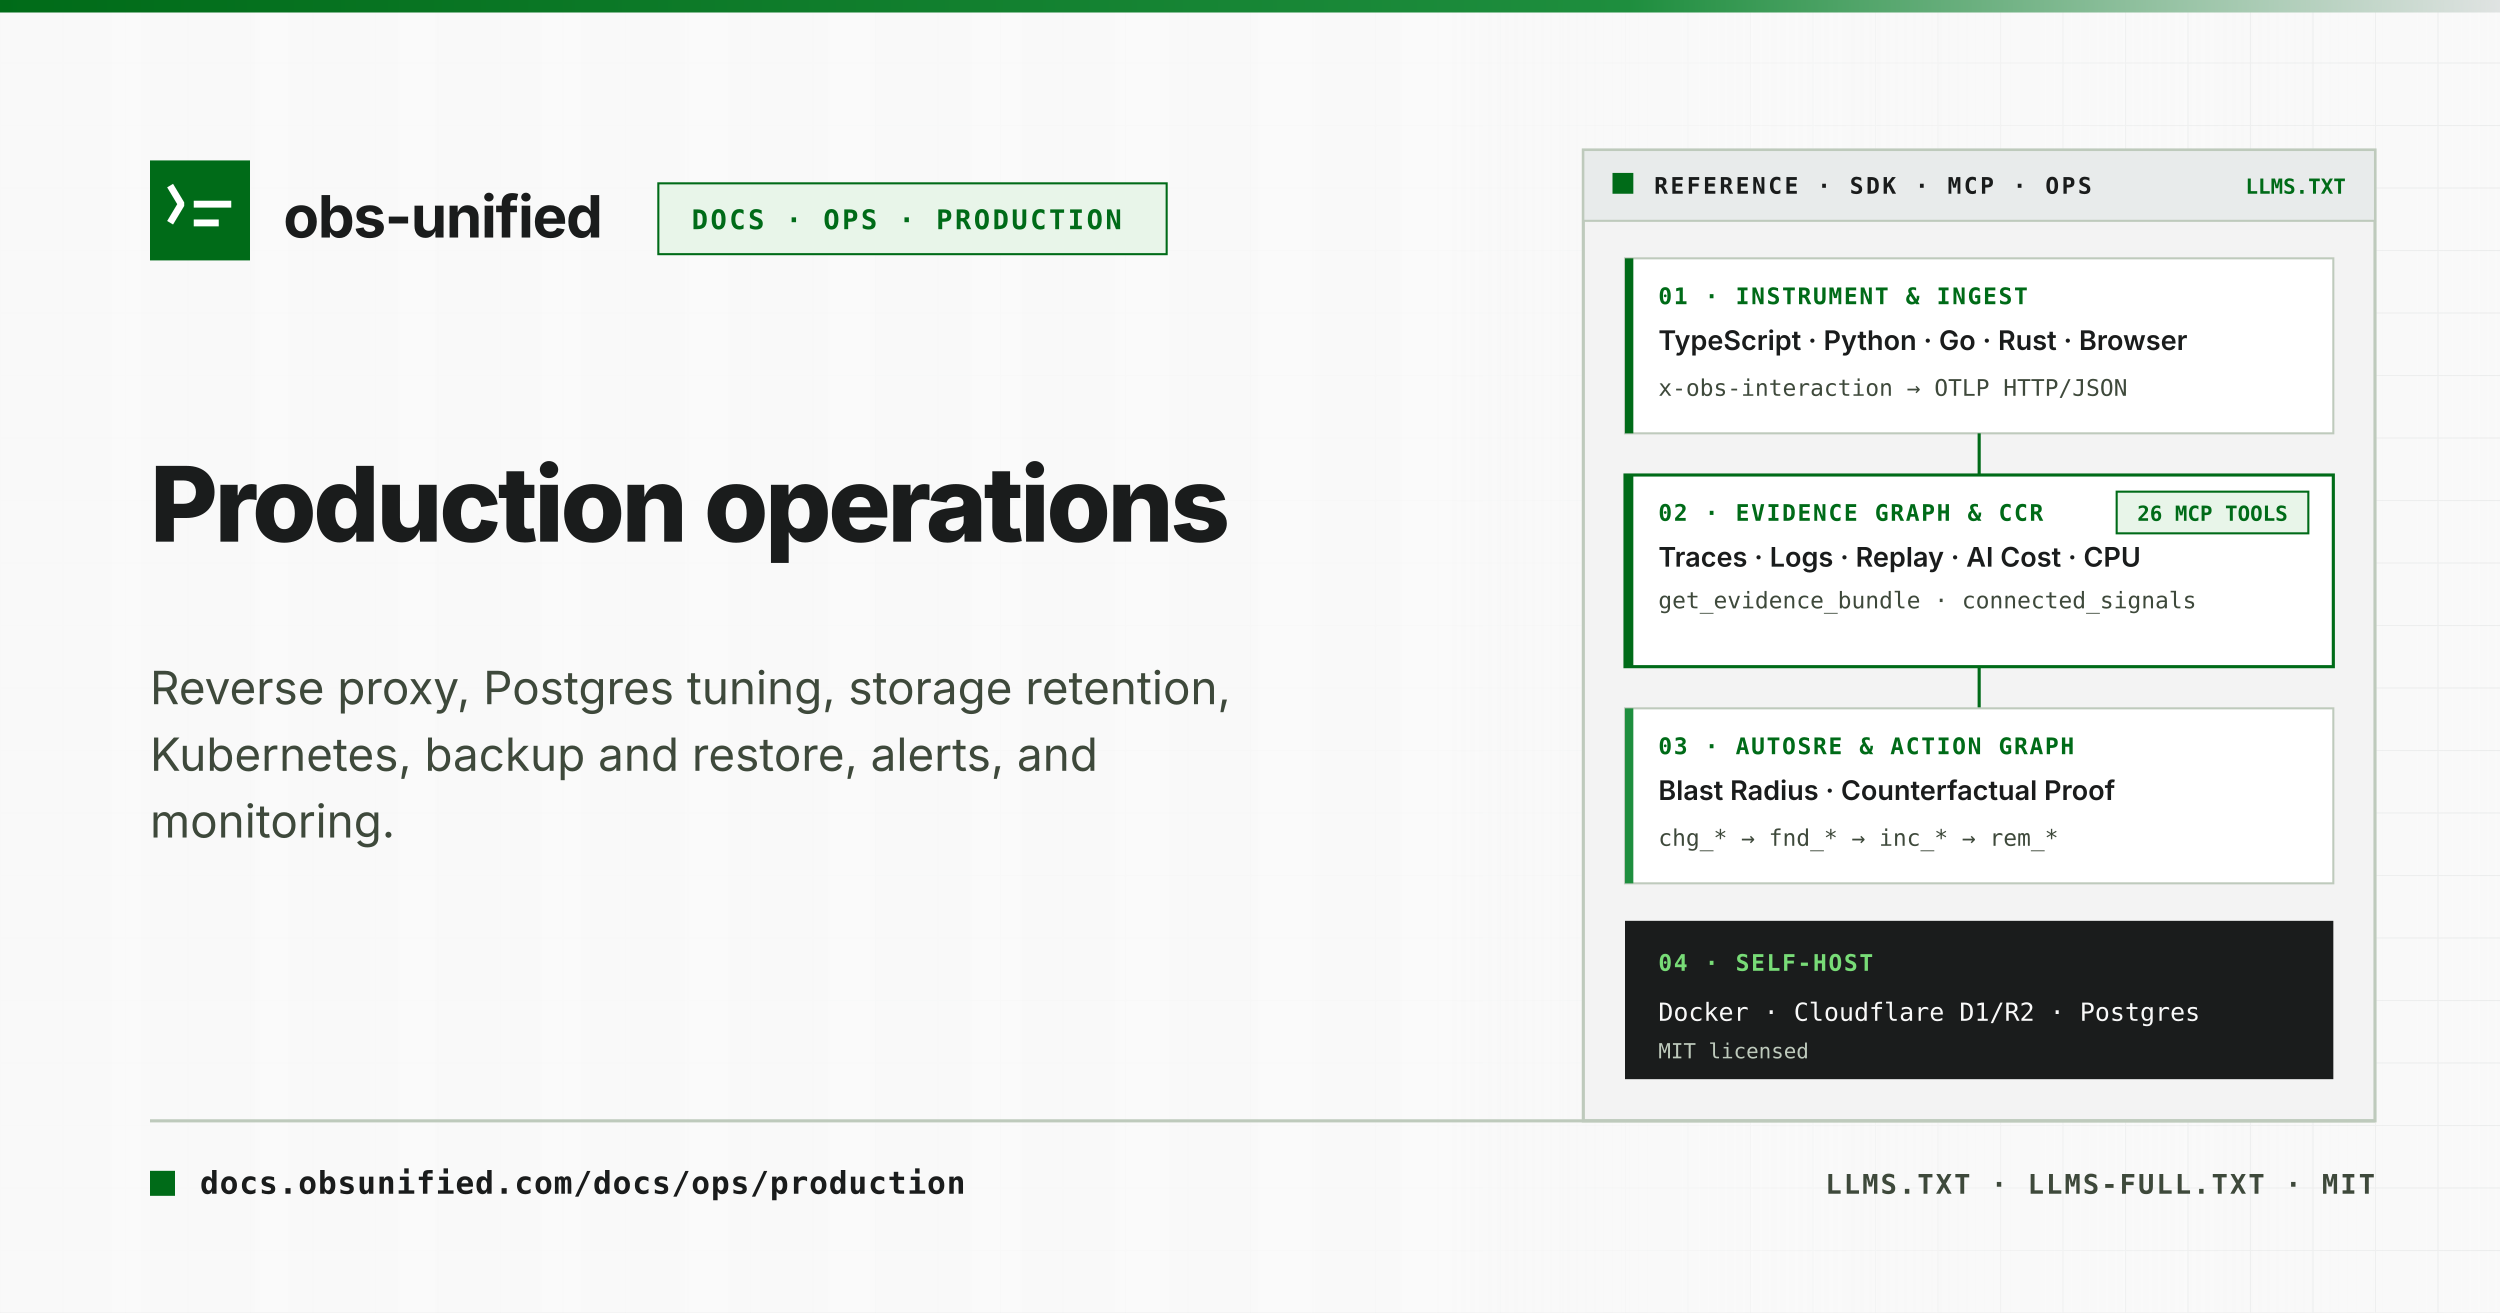
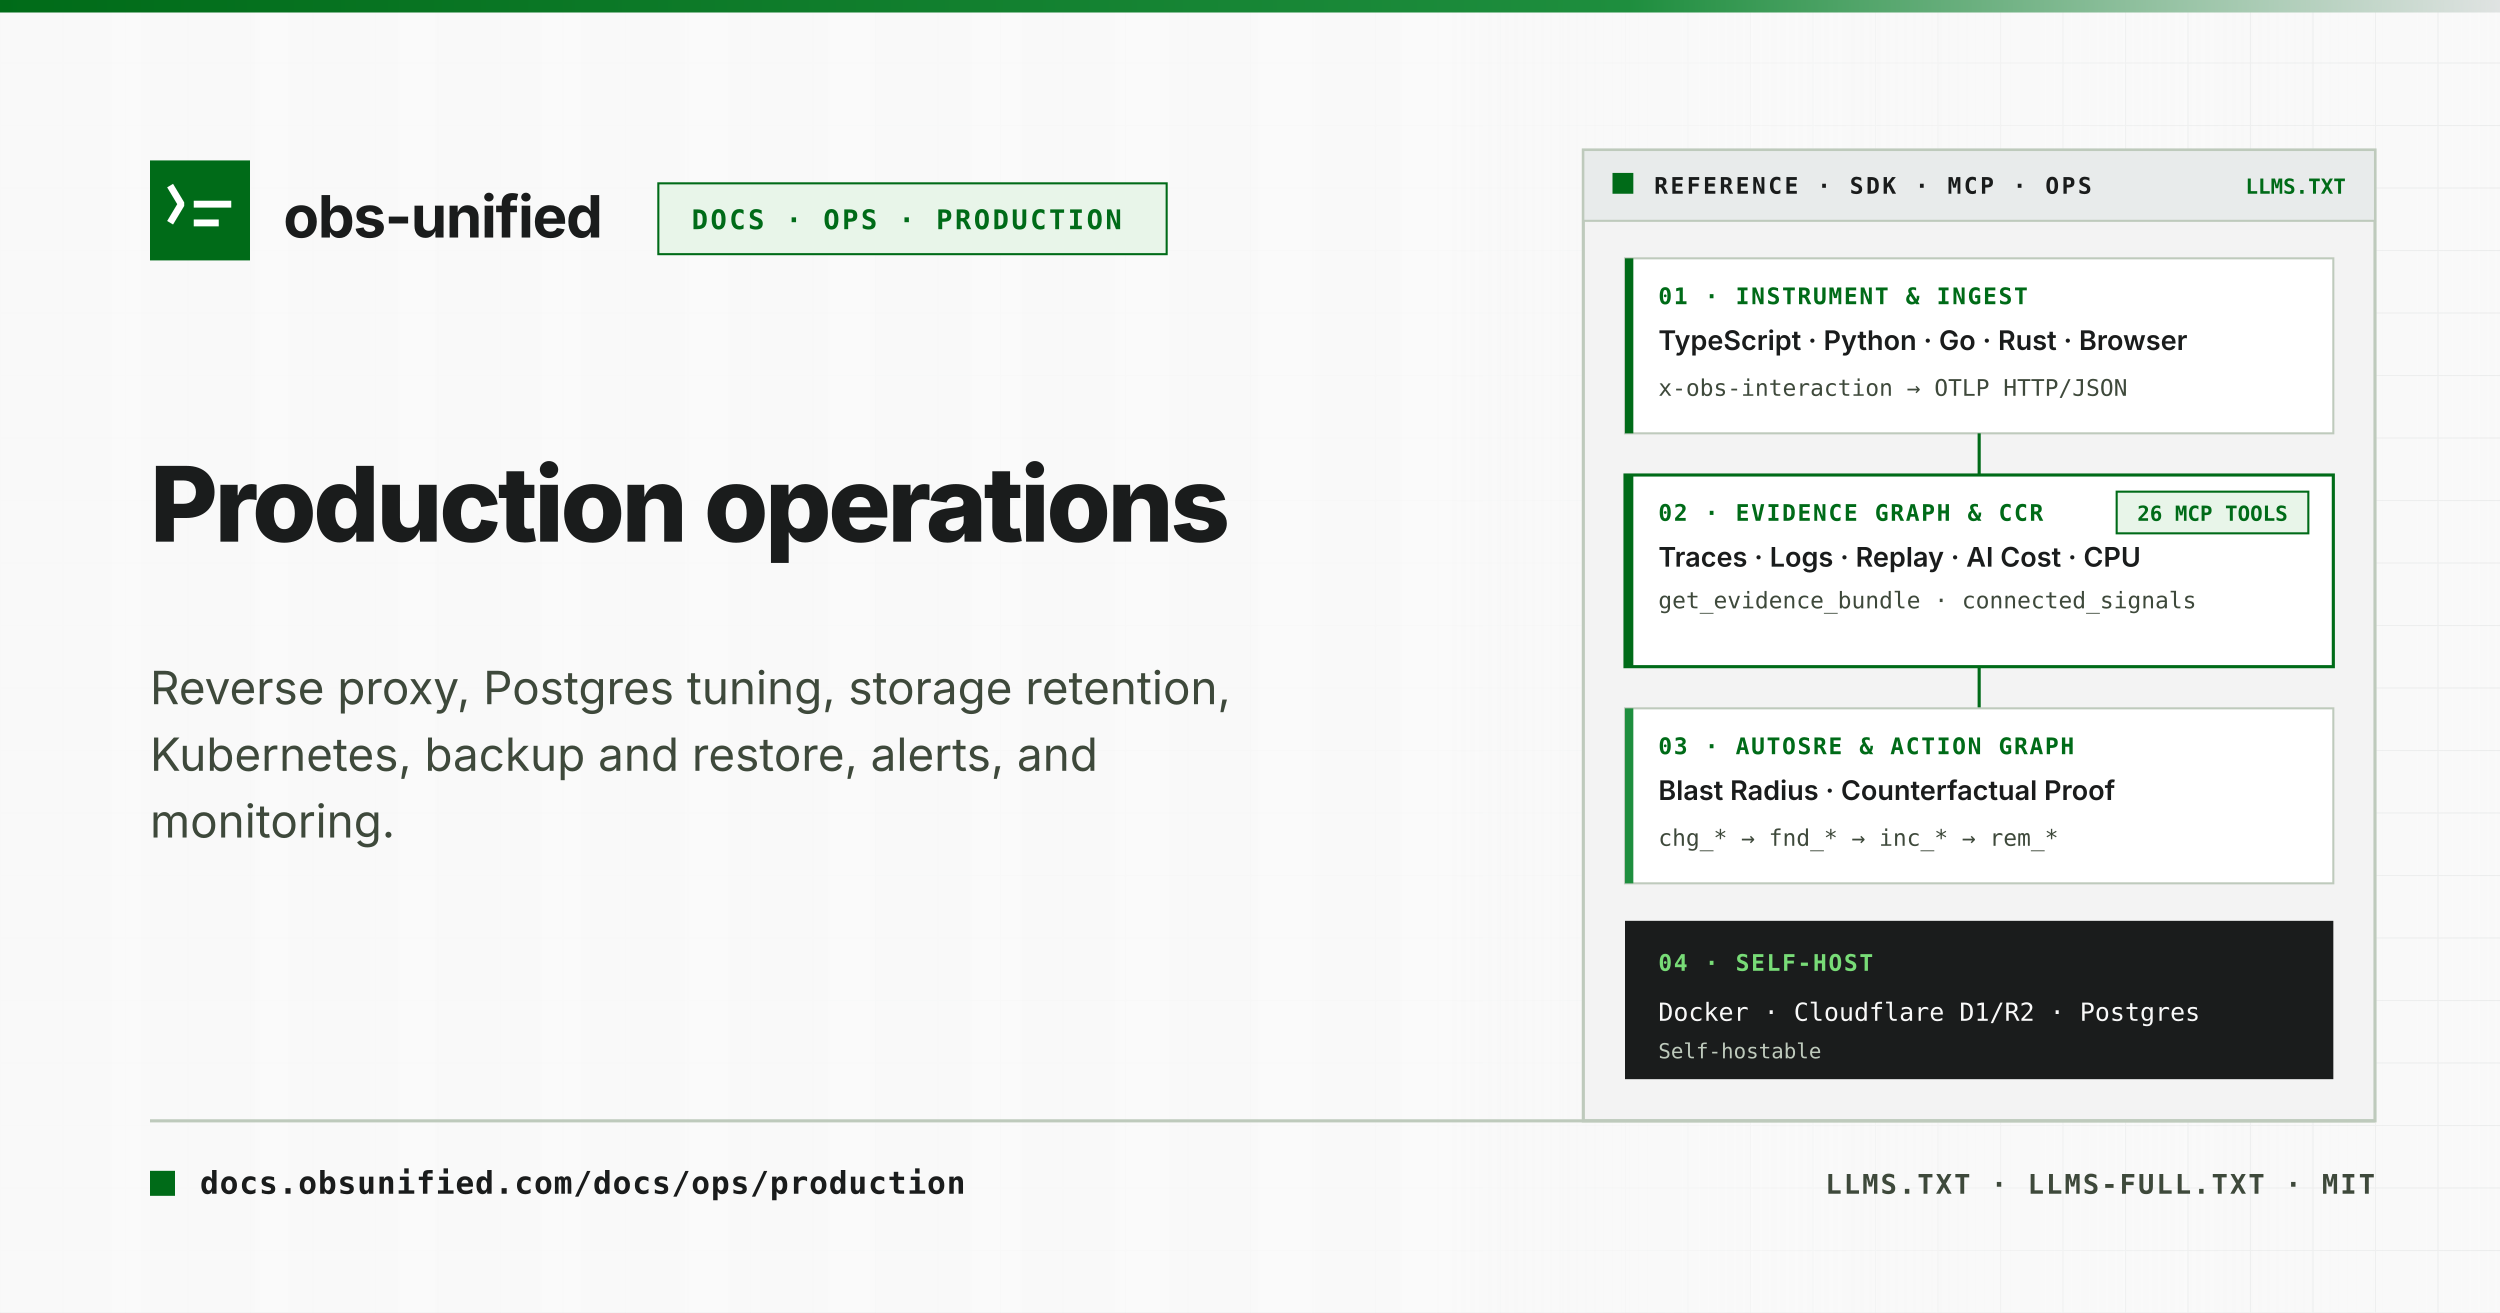
<svg xmlns="http://www.w3.org/2000/svg" viewBox="0 0 1200 630" width="1200" height="630" role="img" aria-label="Production operations — obs-unified documentation">
  <defs>
    <pattern id="grid" width="30" height="30" patternUnits="userSpaceOnUse">
      <path d="M 30 0 L 0 0 0 30" fill="none" stroke="#E2E4E4" stroke-width="1" />
    </pattern>
    <linearGradient id="surfaceFade" x1="0" y1="0" x2="1" y2="0">
      <stop offset="0%" stop-color="#F9F9F9" stop-opacity="0.97" />
      <stop offset="58%" stop-color="#F9F9F9" stop-opacity="0.93" />
      <stop offset="100%" stop-color="#F9F9F9" stop-opacity="0.45" />
    </linearGradient>
    <linearGradient id="accentBar" x1="0" y1="0" x2="1" y2="0">
      <stop offset="0%" stop-color="#006B18" />
      <stop offset="65%" stop-color="#1E8E3E" />
      <stop offset="100%" stop-color="#E2E4E4" />
    </linearGradient>
  </defs>
  <rect width="1200" height="630" fill="#F9F9F9" />
  <rect width="1200" height="630" fill="url(#grid)" />
  <rect width="1200" height="630" fill="url(#surfaceFade)" />
  <rect x="0" y="0" width="1200" height="6" fill="url(#accentBar)" />
  <g transform="translate(760, 72)">
    <rect x="0" y="0" width="380" height="466" fill="#F3F3F3" stroke="#BECABC" stroke-width="1.5" />
    <rect x="0" y="0" width="380" height="34" fill="#E8EBEB" stroke="#BECABC" stroke-width="1" />
    <rect x="14" y="11" width="10" height="10" fill="#006B18" />
    <text x="34" y="21" font-family="'JetBrains Mono', 'SFMono-Regular', Menlo, monospace" font-size="11" font-weight="700" fill="#1A1C1C" letter-spacing="1.2">REFERENCE · SDK · MCP · OPS</text>
    <text x="366" y="21" text-anchor="end" font-family="'JetBrains Mono', 'SFMono-Regular', Menlo, monospace" font-size="10" font-weight="600" fill="#006B18">LLMS.TXT</text>
    <rect x="20" y="52" width="340" height="84" fill="#FFFFFF" stroke="#BECABC" stroke-width="1" />
    <rect x="20" y="52" width="4" height="84" fill="#006B18" />
    <text x="36" y="74" font-family="'JetBrains Mono', 'SFMono-Regular', Menlo, monospace" font-size="11" font-weight="700" fill="#006B18" letter-spacing="0.8">01 · INSTRUMENT &amp; INGEST</text>
    <text x="36" y="96" font-family="'Inter', -apple-system, sans-serif" font-size="13" font-weight="600" fill="#1A1C1C">TypeScript · Python · Go · Rust · Browser</text>
    <text x="36" y="118" font-family="'JetBrains Mono', 'SFMono-Regular', Menlo, monospace" font-size="11" font-weight="500" fill="#3E493B">x-obs-interaction → OTLP HTTP/JSON</text>
    <line x1="190" y1="136" x2="190" y2="156" stroke="#006B18" stroke-width="1.5" />
    <rect x="20" y="156" width="340" height="92" fill="#FFFFFF" stroke="#006B18" stroke-width="1.5" />
    <rect x="20" y="156" width="4" height="92" fill="#006B18" />
    <text x="36" y="178" font-family="'JetBrains Mono', 'SFMono-Regular', Menlo, monospace" font-size="11" font-weight="700" fill="#006B18" letter-spacing="0.8">02 · EVIDENCE GRAPH &amp; CCR</text>
    <text x="36" y="200" font-family="'Inter', -apple-system, sans-serif" font-size="13" font-weight="600" fill="#1A1C1C">Traces · Logs · Replay · AI Cost · CPU</text>
    <text x="36" y="220" font-family="'JetBrains Mono', 'SFMono-Regular', Menlo, monospace" font-size="11" font-weight="500" fill="#3E493B">get_evidence_bundle · connected_signals</text>
    <rect x="256" y="164" width="92" height="20" fill="#E8F5E9" stroke="#006B18" stroke-width="1" />
    <text x="302" y="178" text-anchor="middle" font-family="'JetBrains Mono', 'SFMono-Regular', Menlo, monospace" font-size="10" font-weight="700" fill="#006B18">26 MCP TOOLS</text>
    <line x1="190" y1="248" x2="190" y2="268" stroke="#006B18" stroke-width="1.5" />
    <rect x="20" y="268" width="340" height="84" fill="#FFFFFF" stroke="#BECABC" stroke-width="1" />
    <rect x="20" y="268" width="4" height="84" fill="#1E8E3E" />
    <text x="36" y="290" font-family="'JetBrains Mono', 'SFMono-Regular', Menlo, monospace" font-size="11" font-weight="700" fill="#006B18" letter-spacing="0.8">03 · AUTOSRE &amp; ACTION GRAPH</text>
    <text x="36" y="312" font-family="'Inter', -apple-system, sans-serif" font-size="13" font-weight="600" fill="#1A1C1C">Blast Radius · Counterfactual Proof</text>
    <text x="36" y="334" font-family="'JetBrains Mono', 'SFMono-Regular', Menlo, monospace" font-size="11" font-weight="500" fill="#3E493B">chg_* → fnd_* → inc_* → rem_*</text>
    <rect x="20" y="370" width="340" height="76" fill="#1A1C1C" />
    <text x="36" y="394" font-family="'JetBrains Mono', 'SFMono-Regular', Menlo, monospace" font-size="11" font-weight="700" fill="#78DC77" letter-spacing="0.8">04 · SELF-HOST</text>
    <text x="36" y="418" font-family="'JetBrains Mono', 'SFMono-Regular', Menlo, monospace" font-size="12" font-weight="500" fill="#F9F9F9">Docker · Cloudflare D1/R2 · Postgres</text>
-     <text x="36" y="436" font-family="'JetBrains Mono', 'SFMono-Regular', Menlo, monospace" font-size="10" font-weight="500" fill="#BECABC">MIT licensed</text>
+     <text x="36" y="436" font-family="'JetBrains Mono', 'SFMono-Regular', Menlo, monospace" font-size="10" font-weight="500" fill="#BECABC">Self-hostable</text>
  </g>
  <g transform="translate(72, 72)">
    <g transform="translate(0, 5) scale(1.5)">
      <rect width="32" height="32" fill="#006B18" />
      <path d="M7 9 L10 14 L7 19" fill="none" stroke="#FFFFFF" stroke-width="2.2" stroke-linejoin="bevel" stroke-linecap="square" />
      <rect x="14" y="12.9" width="12" height="2.2" fill="#FFFFFF" />
      <rect x="14" y="18.9" width="8" height="2.2" fill="#FFFFFF" />
    </g>
    <text x="64" y="42" font-family="'Inter', -apple-system, BlinkMacSystemFont, 'Segoe UI', sans-serif" font-size="28" font-weight="700" fill="#1A1C1C" letter-spacing="-0.6">obs-unified</text>
    <rect x="244" y="16" width="244" height="34" fill="#E8F5E9" stroke="#006B18" stroke-width="1" />
    <text x="260" y="38" font-family="'JetBrains Mono', 'SFMono-Regular', Menlo, monospace" font-size="13" font-weight="700" fill="#006B18" letter-spacing="1.2">DOCS · OPS · PRODUCTION</text>
  </g>
  <text x="72" y="260" font-family="'Inter', -apple-system, BlinkMacSystemFont, 'Segoe UI', sans-serif" font-size="50" font-weight="800" fill="#1A1C1C" letter-spacing="-1.6">Production operations</text>
  <text x="72" y="338" font-family="'Inter', -apple-system, BlinkMacSystemFont, 'Segoe UI', sans-serif" font-size="22" font-weight="400" fill="#3E493B">Reverse proxy, Postgres tuning, storage retention,</text>
  <text x="72" y="370" font-family="'Inter', -apple-system, BlinkMacSystemFont, 'Segoe UI', sans-serif" font-size="22" font-weight="400" fill="#3E493B">Kubernetes, backup and restore, alerts, and</text>
  <text x="72" y="402" font-family="'Inter', -apple-system, BlinkMacSystemFont, 'Segoe UI', sans-serif" font-size="22" font-weight="400" fill="#3E493B">monitoring.</text>
  <line x1="72" y1="538" x2="1140" y2="538" stroke="#BECABC" stroke-width="1.5" />
  <rect x="72" y="562" width="12" height="12" fill="#006B18" />
  <text x="96" y="573" font-family="'JetBrains Mono', 'SFMono-Regular', Menlo, monospace" font-size="15" font-weight="700" fill="#1A1C1C" letter-spacing="0.4">docs.obsunified.com/docs/ops/production</text>
  <text x="1140" y="573" text-anchor="end" font-family="'JetBrains Mono', 'SFMono-Regular', Menlo, monospace" font-size="13" font-weight="600" fill="#3E493B" letter-spacing="1">LLMS.TXT · LLMS-FULL.TXT · MIT</text>
</svg>
